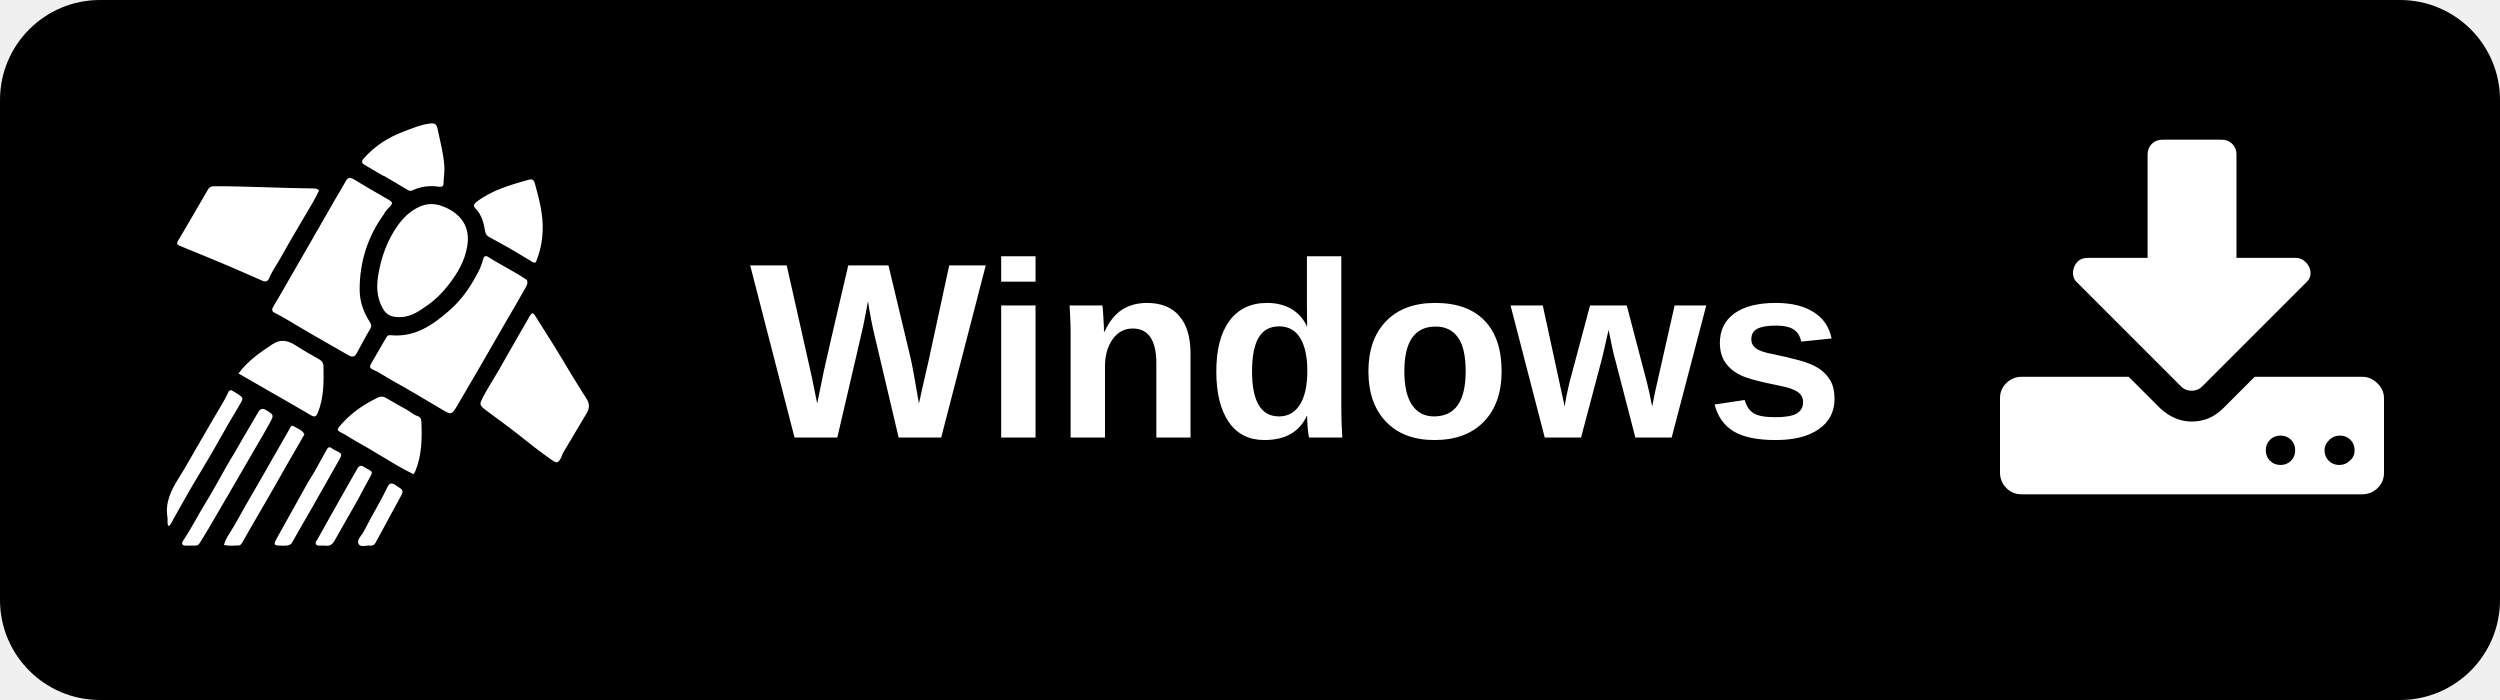
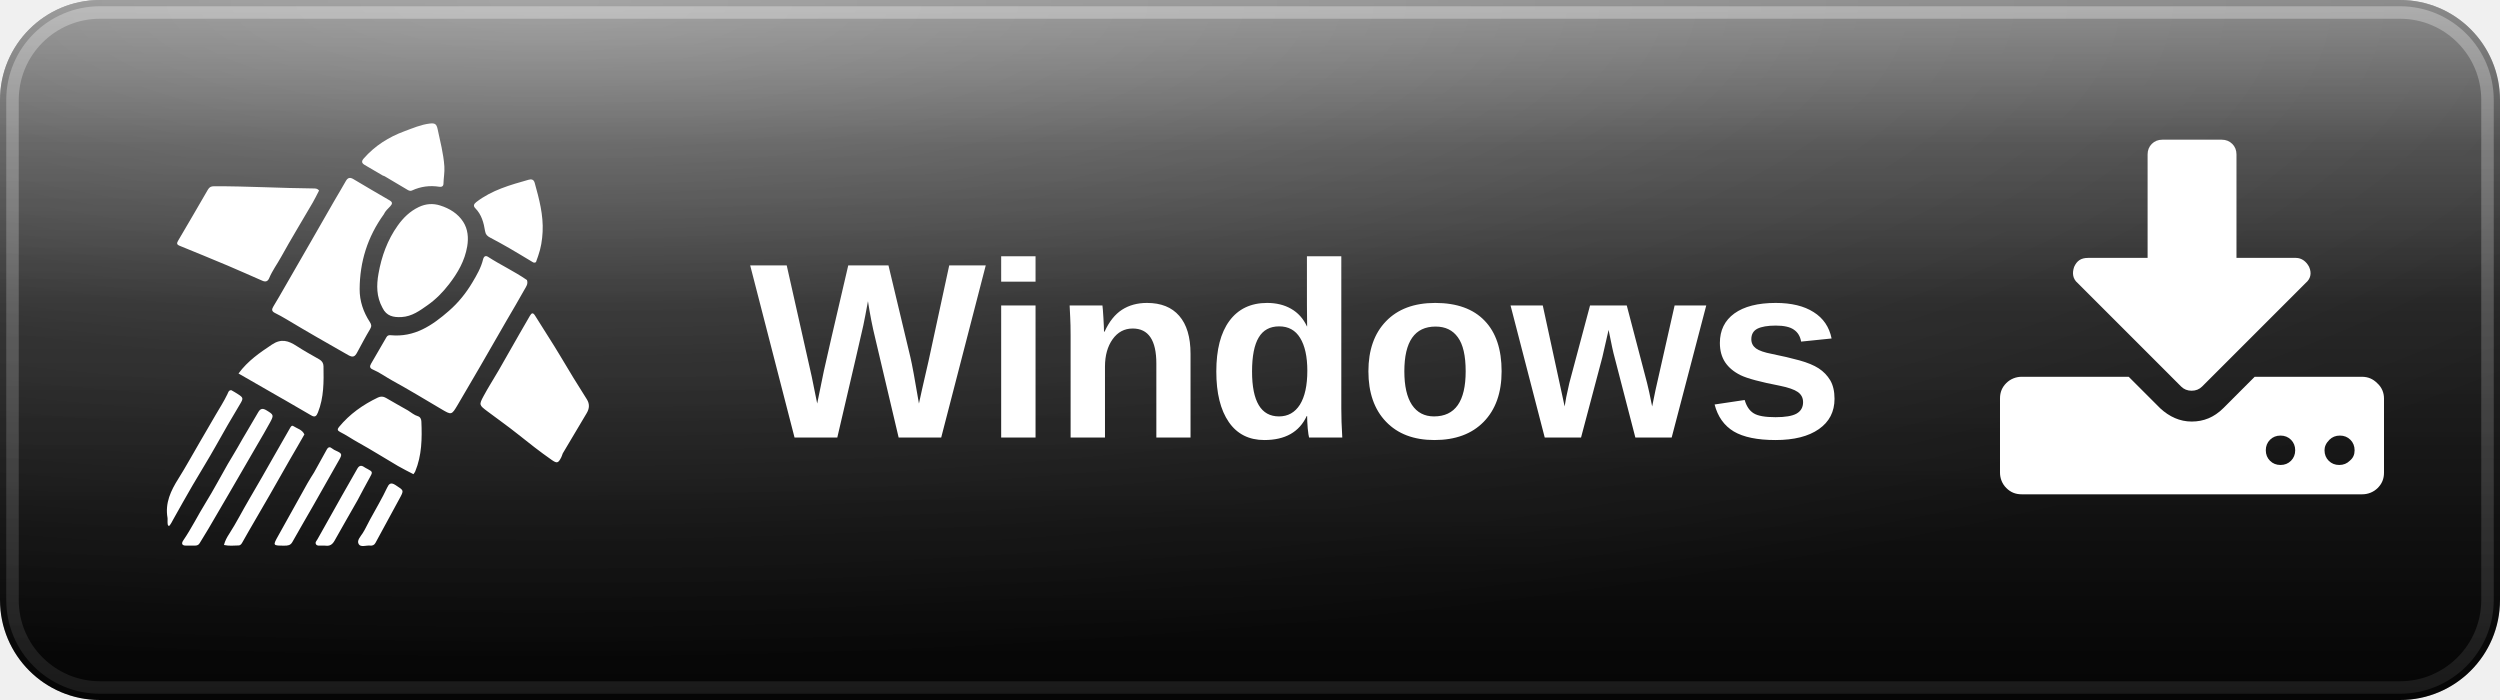
<svg xmlns="http://www.w3.org/2000/svg" width="200" height="56" viewBox="0 0 200 56">
-   <rect x="0" y="0" width="200" height="56" rx="8" fill="#000000" />
+   <defs>
+     <linearGradient id="badgeBg" x1="0%" y1="0%" x2="0%" y2="100%">
+       <stop offset="0%" stop-color="#4A4A4A" />
+       <stop offset="45%" stop-color="#232323" />
+       <stop offset="100%" stop-color="#070707" />
+     </linearGradient>
+     <radialGradient id="badgeSheen" cx="22%" cy="0%" r="95%">
+       <stop offset="0%" stop-color="#FFFFFF" stop-opacity="0.24" />
+       <stop offset="55%" stop-color="#FFFFFF" stop-opacity="0.08" />
+       <stop offset="100%" stop-color="#FFFFFF" stop-opacity="0" />
+     </radialGradient>
+     <linearGradient id="badgeGloss" x1="0%" y1="0%" x2="0%" y2="100%">
+       <stop offset="0%" stop-color="#FFFFFF" stop-opacity="0.34" />
+       <stop offset="48%" stop-color="#FFFFFF" stop-opacity="0.10" />
+       <stop offset="100%" stop-color="#FFFFFF" stop-opacity="0" />
+     </linearGradient>
+     <linearGradient id="badgeShadow" x1="0%" y1="0%" x2="0%" y2="100%">
+       <stop offset="0%" stop-color="#000000" stop-opacity="0" />
+       <stop offset="100%" stop-color="#000000" stop-opacity="0.30" />
+     </linearGradient>
+     <linearGradient id="badgeStroke" x1="0%" y1="0%" x2="0%" y2="100%">
+       <stop offset="0%" stop-color="#FFFFFF" stop-opacity="0.30" />
+       <stop offset="100%" stop-color="#FFFFFF" stop-opacity="0.08" />
+     </linearGradient>
+   </defs>
+   <rect x="0" y="0" width="200" height="56" rx="8" fill="url(#badgeBg)" />
+   <rect x="0" y="0" width="200" height="56" rx="8" fill="url(#badgeSheen)" />
+   <path d="M8 0H192A8 8 0 0 1 200 8V24H0V8A8 8 0 0 1 8 0Z" fill="url(#badgeGloss)" />
+   <path d="M0 30H200V48A8 8 0 0 1 192 56H8A8 8 0 0 1 0 48V30Z" fill="url(#badgeShadow)" />
+   <rect x="1" y="1" width="198" height="54" rx="7" fill="none" stroke="url(#badgeStroke)" />
  <g transform="translate(12,8) scale(0.08)">
    <path fill="#FFFFFF" d="       M376.958,180.047         C364.518,171.406 350.719,165.04 338.015,156.828         C335.581,155.254 333.818,156.329 333.06,159.447         C331.032,167.78 326.673,175.211 322.389,182.425         C316.115,192.989 308.442,202.555 299.021,210.789         C282.199,225.493 264.495,237.492 240.69,235.217         C238.836,235.04 237.465,235.413 236.488,237.11         C231.353,246.032 226.22,254.955 220.997,263.825         C219.479,266.402 219.814,268.217 222.603,269.413         C229.655,272.436 235.828,277.024 242.525,280.697         C258.976,289.721 275.037,299.46 291.19,309.022         C301.526,315.141 301.535,315.267 307.733,304.788         C315.261,292.061 322.711,279.288 330.121,266.492         C339.019,251.128 347.819,235.707 356.702,220.334         C362.69,209.97 368.895,199.728 374.666,189.245         C376.089,186.66 378.315,183.978 376.958,180.047        M233.812,114.313         C235.265,111.025 237.968,108.713 240.338,106.177         C242.607,103.748 242.595,102.089 239.576,100.342         C227.504,93.357 215.459,86.325 203.491,79.165         C200.048,77.105 197.806,77.506 195.804,81.1         C192.085,87.777 188.068,94.288 184.252,100.912         C176.298,114.717 168.406,128.557 160.466,142.369         C151.781,157.477 143.08,172.576 134.368,187.669         C130.717,193.994 127.126,200.357 123.298,206.573         C121.504,209.485 121.714,211.349 124.893,212.939         C128.753,214.869 132.56,216.93 136.258,219.155         C156.746,231.478 177.506,243.324 198.292,255.135         C203.139,257.889 205.006,256.411 207.102,252.56         C211.392,244.679 215.526,236.704 220.143,229.019         C221.837,226.198 221.41,224.462 219.784,221.947         C213.333,211.97 209.571,201.057 209.643,189.058         C209.805,161.869 217.422,137.045 233.812,114.313        M77.691,165.607         C89.279,170.644 100.898,175.61 112.435,180.762         C115.868,182.295 117.949,181.134 119.22,178.076         C122.299,170.666 127.097,164.223 130.948,157.252         C141.135,138.807 152.135,120.813 162.732,102.593         C165.04,98.624 167.015,94.461 169.08,90.508         C167.523,88.546 165.628,88.472 163.835,88.457         C130.525,88.165 97.253,86.135 63.934,86.252         C61.166,86.261 59.386,87.061 57.912,89.623         C48.064,106.742 38.048,123.765 28.058,140.802         C26.735,143.059 26.527,144.52 29.536,145.734         C45.401,152.134 61.188,158.727 77.691,165.607        M412.744,353.437         C420.721,340.011 428.685,326.577 436.683,313.162         C439.468,308.491 439.798,303.908 436.765,299.17         C427.726,285.047 419.031,270.716 410.476,256.289         C402.345,242.578 393.47,229.311 385.129,215.721         C382.958,212.184 381.567,212.954 379.906,215.806         C376.4,221.824 372.907,227.85 369.452,233.897         C362.545,245.986 355.72,258.123 348.758,270.181         C343.772,278.815 338.324,287.195 333.622,295.978         C328.865,304.864 329.116,305.072 337.322,311.264         C347.395,318.865 357.751,326.107 367.603,333.981         C378.751,342.892 389.949,351.719 401.654,359.883         C406.998,363.611 408.215,363.226 411.231,357.389         C411.761,356.363 412.064,355.219 412.744,353.437        M232.541,207.928         C236.513,216.075 243.346,217.535 251.71,217.042         C262.038,216.433 269.897,210.56 277.603,205.153         C285.757,199.431 292.852,192.233 299.101,184.109         C307.866,172.714 314.767,160.764 317.194,146.45         C318.667,137.769 317.896,129.173 313.241,121.88         C307.924,113.547 299.512,108.429 290.105,105.465         C282.907,103.197 275.787,103.697 268.773,107.038         C259.926,111.253 253.228,117.831 247.706,125.593         C237.417,140.057 231.514,156.406 228.469,173.781         C226.457,185.256 226.336,196.647 232.541,207.928        M131.923,298.442         C132.506,298.763 133.094,299.075 133.67,299.408         C142.841,304.717 152.043,309.975 161.167,315.365         C165.007,317.634 166.474,316.152 167.97,312.398         C173.927,297.45 173.779,281.844 173.497,266.202         C173.444,263.222 172.057,260.936 169.269,259.356         C161.624,255.025 153.933,250.741 146.563,245.97         C138.509,240.756 131.345,238.304 121.986,244.544         C109.804,252.666 97.907,260.732 88.503,273.498         C102.971,281.804 117.131,289.932 131.923,298.442        M258.036,310.496         C250.68,306.315 243.283,302.204 235.99,297.915         C233.275,296.318 230.681,296.211 227.949,297.516         C212.94,304.681 199.622,314.081 188.979,327.021         C187.183,329.204 187.317,330.578 190.095,331.969         C196.317,335.084 202.037,339.088 208.142,342.465         C221.634,349.928 234.675,358.202 247.986,365.998         C252.95,368.906 258.154,371.403 263.443,374.189         C264.16,373.105 264.839,372.361 265.202,371.486         C271.865,355.403 272.104,338.501 271.378,321.509         C271.278,319.184 270.393,316.923 267.674,316.121         C264.249,315.111 261.598,312.742 258.036,310.496        M388.196,155.819         C390.931,148.08 392.202,140.063 392.616,131.902         C393.475,115.006 389.167,98.943 384.708,82.894         C383.728,79.366 381.432,78.954 378.578,79.76         C360.193,84.956 341.797,90.092 326.273,102.086         C323.607,104.145 323.174,106.071 325.295,108.216         C331.629,114.621 333.738,122.81 335.095,131.215         C335.627,134.515 337.292,136.09 339.944,137.493         C346.395,140.905 352.813,144.389 359.13,148.043         C366.89,152.533 374.529,157.233 382.234,161.819         C383.207,162.398 384.193,163.204 385.961,162.162         C386.51,160.567 387.205,158.552 388.196,155.819        M232.851,75.59         C233.474,75.819 234.149,75.958 234.711,76.29         C241.993,80.588 249.26,84.912 256.528,89.235         C258.239,90.252 259.844,91.471 262.06,90.453         C270.75,86.461 279.84,85.252 289.278,86.76         C291.73,87.152 293.404,86.209 293.459,83.779         C293.59,77.987 294.758,72.326 294.361,66.413         C293.511,53.725 290.242,41.564 287.647,29.242         C286.542,23.992 284.959,22.929 279.721,23.556         C270.863,24.618 262.797,28.165 254.544,31.203         C238.718,37.028 224.903,45.742 213.712,58.505         C211.282,61.277 211.672,63.147 214.597,64.895         C220.443,68.389 226.302,71.859 232.851,75.59        M79.36,392.921         C88.604,376.977 97.858,361.039 107.089,345.088         C111.497,337.472 116.033,329.923 120.197,322.175         C124.011,315.078 123.594,314.651 116.518,310.342         C112.766,308.057 110.43,308.326 108.125,312.379         C101.4,324.204 94.163,335.739 87.539,347.617         C84.455,353.146 81.017,358.439 77.866,363.91         C70.415,376.849 63.5,390.114 55.634,402.791         C47.927,415.213 41.511,428.386 33.239,440.469         C31.353,443.223 31.653,445.647 35.936,445.598         C38.934,445.564 41.933,445.57 44.931,445.599         C46.895,445.618 48.522,445.057 49.596,443.287         C52.529,438.455 55.549,433.675 58.407,428.799         C65.287,417.062 72.093,405.282 79.36,392.921        M81.305,290.179         C78.63,290.128 78.248,292.419 77.43,294.124         C73.978,301.315 69.64,308.028 65.643,314.886         C60.379,323.919 55.169,332.998 49.858,342.011         C42.698,354.162 36,366.6 28.478,378.519         C20.854,390.598 14.951,402.886 17.5,417.711         C17.749,419.164 17.432,420.706 17.547,422.194         C17.655,423.573 17.319,425.203 19.046,426.099         C20.95,424.07 22.012,421.631 23.309,419.319         C29.639,408.033 35.947,396.734 42.455,385.551         C50.147,372.334 58.295,359.377 65.768,346.04         C73.639,331.996 81.61,318.016 89.949,304.249         C93.507,298.375 93.473,297.663 87.81,294.063         C85.849,292.816 83.879,291.582 81.305,290.179        M154.395,334.431         C152.238,329.568 147.101,328.573 143.206,326.027         C141.672,325.024 140.632,327.006 139.896,328.286         C134.606,337.489 129.351,346.713 124.077,355.925         C115.824,370.339 107.734,384.85 99.255,399.13         C92.389,410.694 86.408,422.76 79.074,434.063         C76.973,437.302 74.999,440.81 73.974,444.991         C79.037,446.083 83.841,445.614 88.608,445.442         C90.868,445.361 91.763,443.48 92.782,441.64         C96.714,434.541 100.835,427.546 104.901,420.52         C109.896,411.89 114.943,403.291 119.9,394.639         C126.584,382.975 133.161,371.25 139.865,359.598         C144.588,351.391 149.447,343.262 154.395,334.431        M164.106,372.411         C161.929,375.946 159.623,379.41 157.597,383.029         C147.795,400.535 138.079,418.089 128.309,435.613         C122.696,445.682 122.676,445.625 134.353,445.651         C137.637,445.658 140.43,445.488 142.353,442.046         C149.061,430.033 156.064,418.186 162.874,406.23         C171.654,390.815 180.3,375.324 189.12,359.932         C192.302,354.379 192.104,353.451 186.127,350.788         C184.772,350.184 183.38,349.512 182.256,348.572         C179.888,346.59 178.237,346.859 176.732,349.599         C172.664,357.002 168.49,364.347 164.106,372.411        M207.616,400.122         C211.686,392.522 215.643,384.858 219.865,377.343         C222.753,372.201 222.779,371.762 217.693,369.041         C216.52,368.413 215.287,367.862 214.212,367.095         C211.275,364.998 209.103,365.509 207.324,368.666         C202.273,377.63 197.105,386.527 192.05,395.488         C183.819,410.076 175.638,424.692 167.444,439.3         C166.58,440.84 164.854,442.302 165.98,444.236         C167.079,446.124 169.236,445.494 171.008,445.592         C172.501,445.674 174.026,445.448 175.494,445.655         C179.88,446.276 182.471,444.454 184.624,440.568         C192.019,427.217 199.763,414.06 207.616,400.122        M220.07,419.475         C217.539,423.963 215.528,428.705 212.747,433.095         C210.615,436.463 206.469,440.504 208.743,444.187         C210.819,447.55 216.173,445.182 220.058,445.576         C222.331,445.807 224.214,445.212 225.457,442.9         C233.315,428.29 241.208,413.698 249.208,399.166         C254.191,390.116 254.011,390.59 245.39,384.993         C240.545,381.847 238.778,384.132 237.105,387.709         C232.109,398.392 226.021,408.475 220.07,419.475        z" />
  </g>
  <text x="60" y="35" font-family="Arial, Helvetica, sans-serif" font-size="20" fill="#FFFFFF" font-weight="600">
    Windows
  </text>
  <g transform="translate(160,10) scale(0.06)">
    <path fill="#FFFFFF" d=" M393.6,433.7c0-5.6-1.9-10.3-5.6-14s-8.4-5.6-14-5.6s-10.3,1.9-14,5.6s-5.6,8.4-5.6,14 s1.9,10.3,5.6,14c3.7,3.7,8.4,5.6,14,5.6s10.3-1.9,14-5.6C391.7,443.9,393.6,439.3,393.6,433.7z M472.8,433.7c0-5.6-1.9-10.3-5.6-14s-8.4-5.6-14-5.6s-10.3,1.9-14,5.6 c-4.7,4.7-6.5,9.3-6.5,14c0,5.6,1.9,10.3,5.6,14s8.4,5.6,14,5.6s10.3-1.9,14-5.6C471,443.9,472.8,439.3,472.8,433.7z M512,364.6v98.9c0,8.4-2.8,14.9-8.4,20.5s-13.1,8.4-20.5,8.4H28.9 c-8.4,0-14.9-2.8-20.5-8.4S0,471,0,463.5v-98.9c0-8.4,2.8-14.9,8.4-20.5 c5.6-5.6,13.1-8.4,20.5-8.4h142.7l42,42c12.1,11.2,26.1,17.7,42,17.7 s29.8-5.6,42-17.7l42-42h142.7c8.4,0,14.9,2.8,20.5,8.4 C509.2,349.7,512,357.2,512,364.6z M412.2,189.3c3.7,8.4,1.9,15.9-4.7,21.4l-138,138 c-3.7,3.7-8.4,5.6-14,5.6s-10.3-1.9-14-5.6l-138-138 c-6.5-5.6-7.5-13.1-4.7-21.4c3.7-8.4,9.3-12.1,18.7-12.1h79.3v-138 c0-5.6,1.9-10.3,5.6-14c3.7-3.7,8.4-5.6,14-5.6h79.3 c5.6,0,10.3,1.9,14,5.6s5.6,8.4,5.6,14v138h79.3 C402,177.2,408.5,181.9,412.2,189.3z" />
  </g>
</svg>
